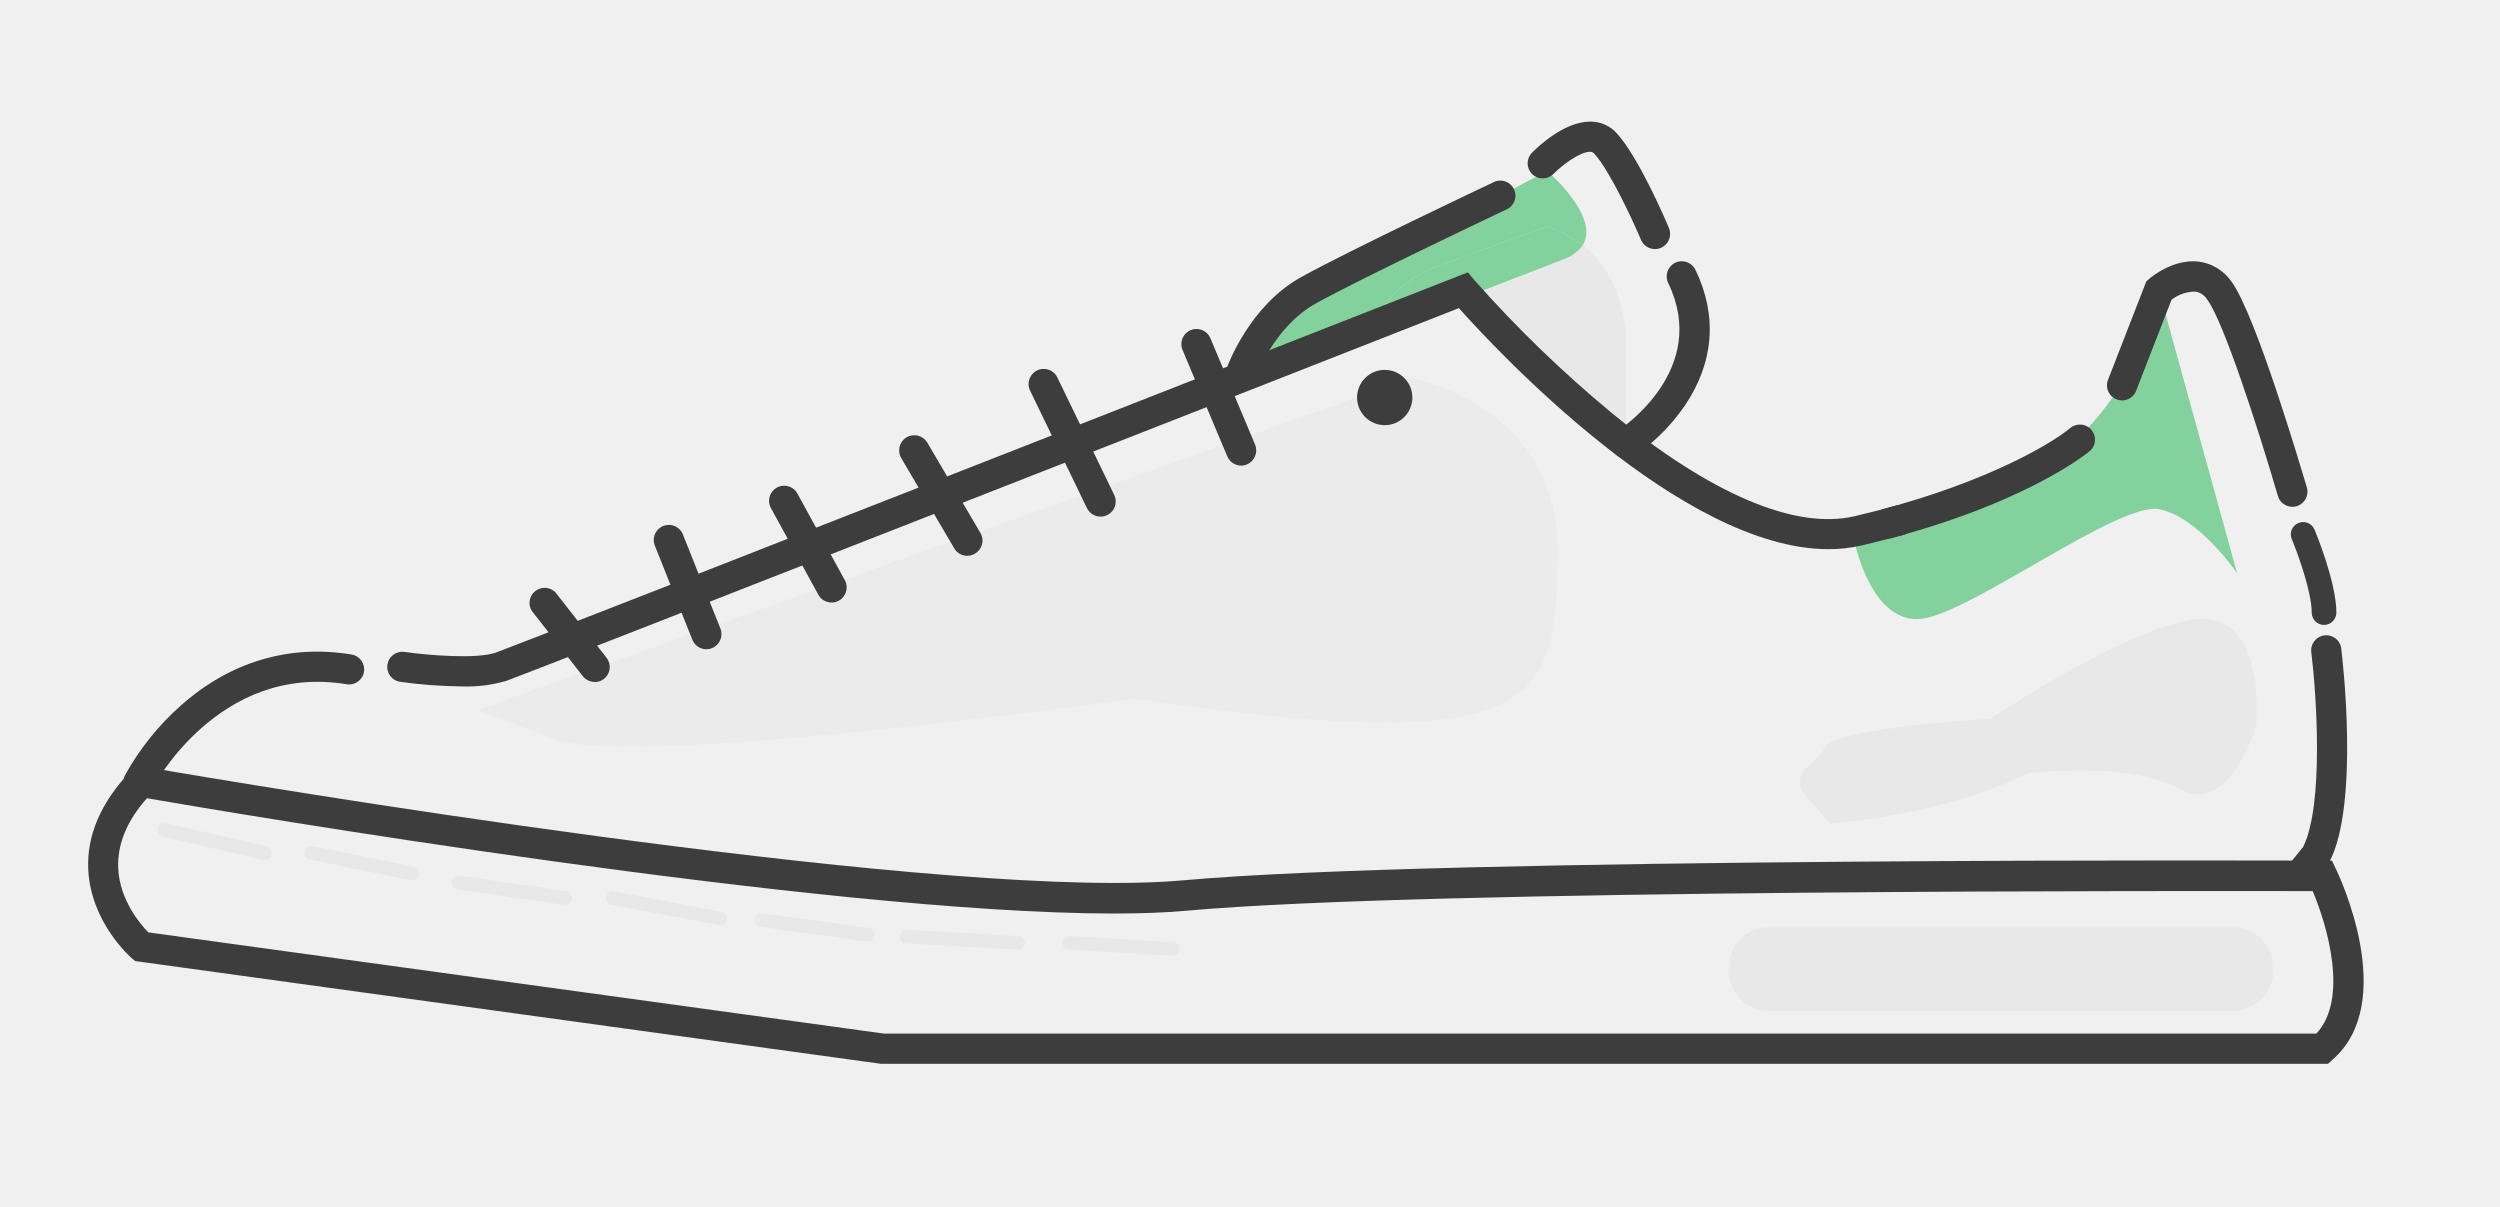
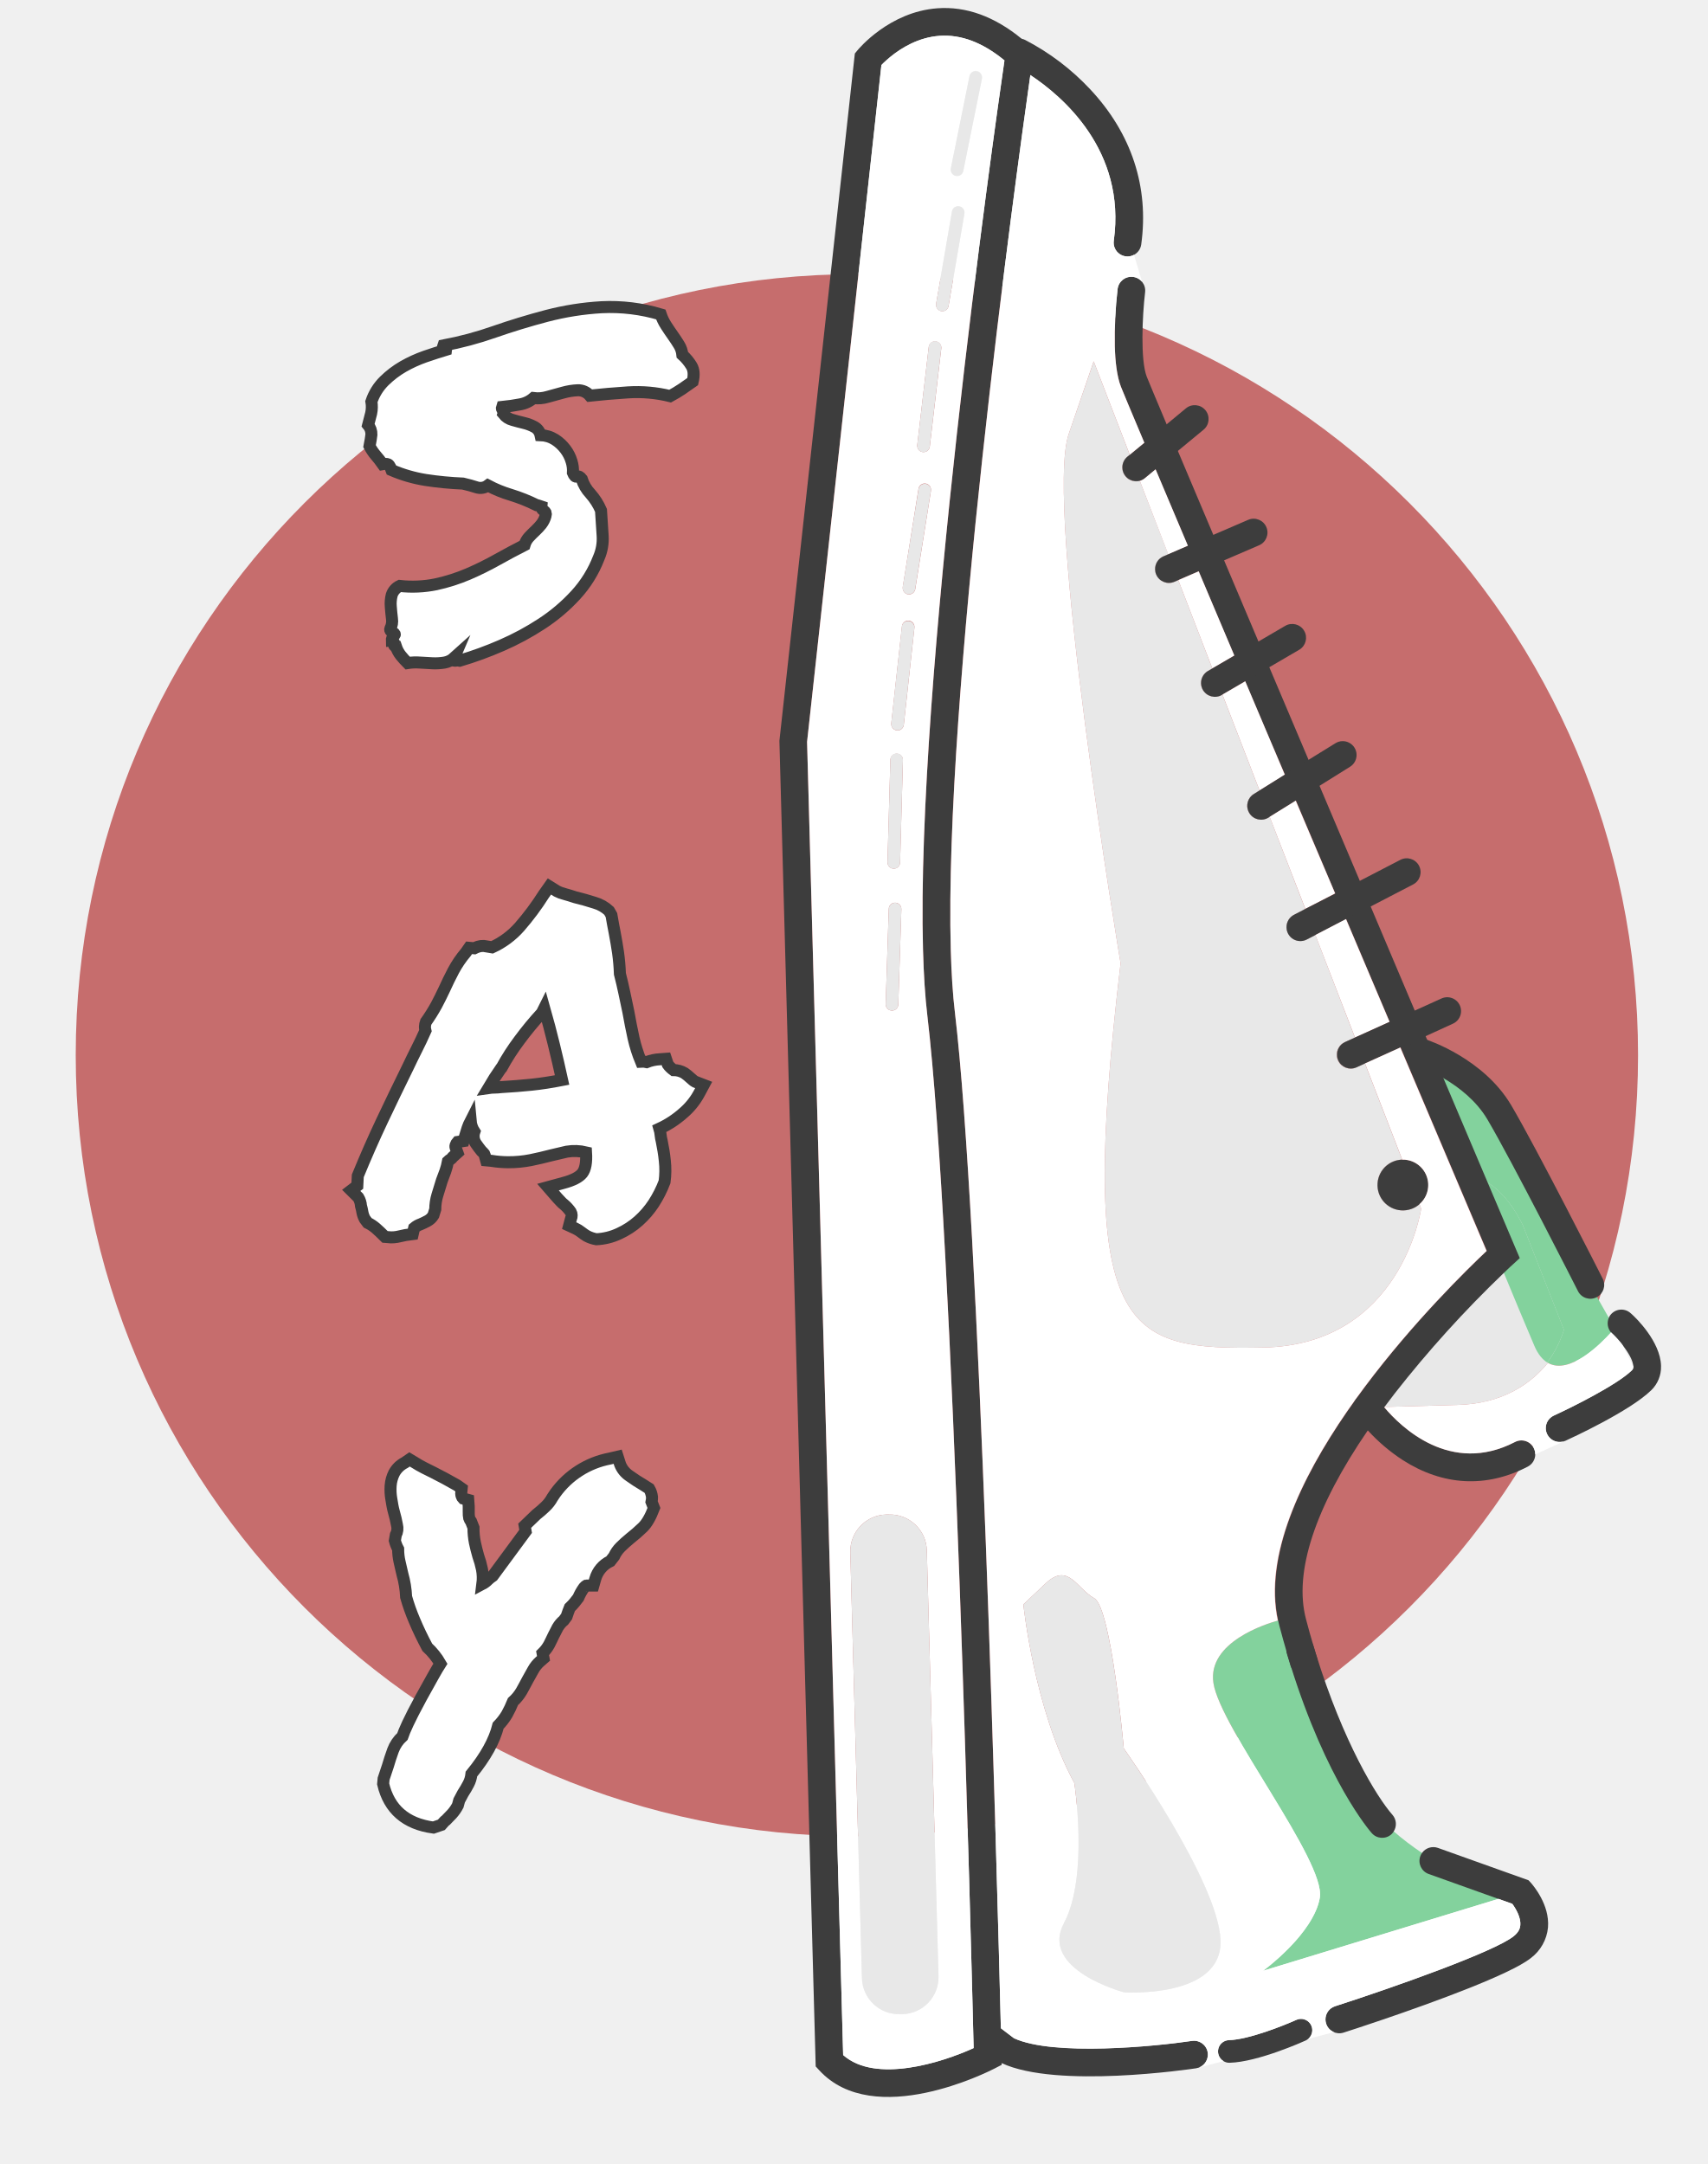
- <svg xmlns="http://www.w3.org/2000/svg" id="Layer_1" data-name="Layer 1" viewBox="0 0 367.15 177.16">
+ <svg xmlns="http://www.w3.org/2000/svg" id="Layer_1" data-name="Layer 1" viewBox="0 0 710 900">
  <defs>
-     <style>.cls-1{fill:#e8e8e8;}.cls-2{fill:#83d29d;}.cls-3{opacity:0.7;}.cls-4{fill:#3d3d3d;}</style>
+     <style>.cls-1{fill:#c66d6d;}.cls-2{fill:none;}.cls-3,.cls-7{fill:#fff;}.cls-3{stroke:#3d3d3d;stroke-miterlimit:10;stroke-width:5px;}.cls-4{fill:#e8e8e8;}.cls-5{fill:#83d29d;}.cls-6{fill:#3d3d3d;}</style>
  </defs>
-   <path class="cls-1" d="M238.81,50.61V65.12L214.94,42.66l0,0-.06,0-.07,0-.09,0s0,0-.08,0l-.13.05-.18.07h0L214,43l-.85.34-.43.17-.46.18-.51.2-6.41,2.51-.79.31L201.22,48v-.12c0-.81.21-5.59,8.28-9.33l16.94-6.12a17.74,17.74,0,0,1,5.16,2.8C235,37.83,238.81,42.55,238.81,50.61Z" />
-   <path class="cls-2" d="M232.41,36.05a17.64,17.64,0,0,0-5.16-2.81l-16.94,6.13C202.23,43.1,202,47.89,202,48.7l-15.46,5.91-1.46-3.16-1.49-3.2L227.2,25.1S235.12,31.88,232.41,36.05Z" />
-   <path class="cls-2" d="M232.41,36.05a5.56,5.56,0,0,1-2.72,2c-2.71,1.07-8,3.11-14,5.41l-.06,0-.07,0-.09,0-.09,0-.12,0-.19.07L202,48.7c0-.81.21-5.6,8.29-9.33l16.94-6.13A17.64,17.64,0,0,1,232.41,36.05Z" />
-   <path class="cls-2" d="M317.07,42.64S313.33,72.76,272.47,80c0,0,2.49,11.75,9.76,10.87s29-17.22,34.84-16.09,11.47,9.4,11.47,9.4Z" />
-   <g class="cls-3">
-     <path class="cls-1" d="M70.16,104.27,207.23,55.55S229,59.32,228.76,81.47s-2.56,29.85-62.13,21.14c0,0-73.43,10.27-84.95,6Z" />
-   </g>
-   <path class="cls-4" d="M341.9,156.23H129.51l-.15,0L19.84,141.14l-.5-.43c-.25-.21-6-5.28-6.38-13-.24-5,1.85-9.88,6.23-14.46l.81-.85,1.17.2c1.06.19,98.1,17.07,142.53,17.07,3.79,0,7.19-.12,10.12-.39,37.69-3.42,166-2.89,167.26-2.88h1.39l.6,1.25c.38.79,9.27,19.48-.54,28Zm-212.09-4.44H340.18c4.75-5.06,1.64-15.78-.54-20.92-14.22,0-130.08-.33-165.42,2.88-3.09.28-6.67.41-10.64.41-42.56,0-130.07-14.87-142-16.93-3,3.37-4.37,6.83-4.22,10.28.21,4.68,3.27,8.24,4.42,9.42Z" />
-   <path class="cls-4" d="M20.38,117.05a2.11,2.11,0,0,1-1-.24,2.21,2.21,0,0,1-1-3,38.6,38.6,0,0,1,8.18-10.2c7.24-6.43,15.91-9,25.07-7.49a2.21,2.21,0,1,1-.72,4.37C32,97.36,22.45,115.66,22.36,115.84A2.21,2.21,0,0,1,20.38,117.05Z" />
-   <path class="cls-4" d="M67.83,100.81a71.52,71.52,0,0,1-9.15-.69,2.22,2.22,0,0,1,.64-4.39c3.8.55,10.83,1.07,13.52.1C77,94.34,212.74,41.11,214.11,40.57l1.46-.57,1,1.19a181.23,181.23,0,0,0,20.12,19.45c14.63,12,27,17.2,35.68,15.17,17.71-4.13,28.5-10.3,31.73-13a2.22,2.22,0,0,1,2.85,3.4c-.41.34-10.28,8.46-33.57,13.9a21.24,21.24,0,0,1-4.86.54c-21.49,0-48.55-29-54.27-35.4C198.8,51.34,78.36,98.56,74.34,100A20.67,20.67,0,0,1,67.83,100.81Z" />
-   <path class="cls-4" d="M336.66,74.43a2.22,2.22,0,0,1-2.13-1.6c-2.89-9.88-8-25.72-10.4-28.86a2.47,2.47,0,0,0-1.76-1.15,5.73,5.73,0,0,0-3.46,1.2l-5.15,13.25a2.22,2.22,0,1,1-4.13-1.61l5.58-14.34.42-.37c.35-.3,3.55-2.94,7.21-2.54a6.93,6.93,0,0,1,4.84,2.9C331.27,46.1,338,69,338.79,71.59a2.22,2.22,0,0,1-1.51,2.75A2.27,2.27,0,0,1,336.66,74.43Z" />
-   <path class="cls-4" d="M341.31,91.78A1.82,1.82,0,0,1,339.5,90c0-3.16-2.12-8.88-2.93-10.82a1.81,1.81,0,1,1,3.34-1.4c.13.31,3.21,7.68,3.21,12.22A1.82,1.82,0,0,1,341.31,91.78Z" />
-   <path class="cls-4" d="M338.1,130.3a2.22,2.22,0,0,1-1.73-3.61l1.87-2.31c3.09-6.25,1.93-22.63,1.21-28.47a2.22,2.22,0,1,1,4.4-.54c.11.92,2.72,22.67-1.77,31.25l-.1.19-2.16,2.67A2.2,2.2,0,0,1,338.1,130.3Zm2-4.71h0Z" />
-   <path class="cls-4" d="M87.32,100.14a2.2,2.2,0,0,1-1.74-.85L78.09,89.7A2.22,2.22,0,0,1,81.58,87l7.49,9.59a2.21,2.21,0,0,1-1.75,3.58Z" />
-   <path class="cls-4" d="M103.74,95.35a2.22,2.22,0,0,1-2.06-1.4L96.21,80.23a2.22,2.22,0,1,1,4.12-1.64l5.47,13.72a2.22,2.22,0,0,1-1.24,2.88A2.17,2.17,0,0,1,103.74,95.35Z" />
-   <path class="cls-4" d="M122.18,88.49a2.22,2.22,0,0,1-2-1.15l-6.91-12.63a2.22,2.22,0,1,1,3.89-2.13l6.91,12.63a2.21,2.21,0,0,1-.88,3A2.16,2.16,0,0,1,122.18,88.49Z" />
-   <path class="cls-4" d="M142.05,81.63a2.2,2.2,0,0,1-1.91-1.1l-7.78-13.25A2.21,2.21,0,0,1,136.18,65L144,78.29a2.21,2.21,0,0,1-.79,3A2.18,2.18,0,0,1,142.05,81.63Z" />
-   <path class="cls-4" d="M161.63,75.87a2.21,2.21,0,0,1-2-1.25l-8.35-17.25a2.22,2.22,0,1,1,4-1.94l8.35,17.25a2.22,2.22,0,0,1-2,3.19Z" />
-   <path class="cls-4" d="M182.28,68.38A2.22,2.22,0,0,1,180.23,67L173.7,51.47a2.22,2.22,0,1,1,4.09-1.72l6.53,15.55a2.22,2.22,0,0,1-1.19,2.9A2.16,2.16,0,0,1,182.28,68.38Z" />
-   <path class="cls-4" d="M182.27,57a2.14,2.14,0,0,1-.74-.13A2.22,2.22,0,0,1,180.19,54c.13-.37,3.31-9.09,10.87-13.29,6.89-3.83,27.29-13.48,28.16-13.89a2.22,2.22,0,1,1,1.89,4c-.21.1-21.13,10-27.9,13.76-6.07,3.37-8.82,10.83-8.85,10.9A2.21,2.21,0,0,1,182.27,57Z" />
-   <path class="cls-4" d="M243,36.58a2.23,2.23,0,0,1-2-1.35c-1.13-2.68-4.58-10.18-6.88-12.68a.75.75,0,0,0-.6-.26h0c-1.49,0-4.09,1.94-5.38,3.25a2.21,2.21,0,1,1-3.16-3.1c.75-.77,4.68-4.58,8.54-4.58h.09a5.15,5.15,0,0,1,3.8,1.68c3.24,3.52,7.26,12.9,7.71,14A2.23,2.23,0,0,1,243,36.58Z" />
-   <path class="cls-4" d="M238.81,67.34a2.22,2.22,0,0,1-1.21-4.08c.57-.37,13.54-9,7.39-21.7a2.22,2.22,0,1,1,4-1.94c3.27,6.75,2.72,13.66-1.59,20A28.8,28.8,0,0,1,240,67,2.21,2.21,0,0,1,238.81,67.34Z" />
-   <path class="cls-1" d="M38.9,126.29a.93.93,0,0,1-.23,0l-14.75-3.41a1,1,0,1,1,.45-2l14.76,3.4a1,1,0,0,1,.75,1.21A1,1,0,0,1,38.9,126.29Z" />
-   <path class="cls-1" d="M60.47,129.25l-.2,0-14.76-3a1,1,0,1,1,.4-2l14.75,3a1,1,0,0,1-.19,2Z" />
-   <path class="cls-1" d="M82.94,132.88H82.8L67.13,130.6a1,1,0,0,1,.29-2l15.67,2.27a1,1,0,0,1-.15,2Z" />
-   <path class="cls-1" d="M105.65,135.83l-.19,0-15.67-2.95a1,1,0,0,1,.38-2l15.66,3a1,1,0,0,1-.18,2Z" />
-   <path class="cls-1" d="M127.37,138.26h-.14l-15.52-2.14a1,1,0,0,1,.27-2l15.52,2.13a1,1,0,0,1-.13,2Z" />
-   <path class="cls-1" d="M149.46,139.46h-.06l-16.34-.91a1,1,0,1,1,.11-2l16.34.91a1,1,0,0,1,0,2Z" />
-   <path class="cls-1" d="M172.16,140.37h-.06l-15.21-.91a1,1,0,1,1,.12-2l15.21.91a1,1,0,0,1-.06,2Z" />
-   <rect class="cls-1" x="253.86" y="136.18" width="80.02" height="12.26" rx="5.91" />
-   <path class="cls-1" d="M297.66,113.59s15-1.93,22.36,2.27,11.35-9.3,11.35-9.3,1.48-15.78-7.94-15.67-31.1,14.65-31.1,14.65-22.59,1.36-24.18,4.08-5.9,4-2.61,7.66l3.29,3.69S285.63,119.72,297.66,113.59Z" />
-   <circle class="cls-4" cx="203.36" cy="58.38" r="4.06" />
-   <path class="cls-4" d="M277.34,79.08a2.22,2.22,0,0,1-.58-4.36l1.71-.47a2.22,2.22,0,0,1,1.17,4.28l-1.71.47A2.39,2.39,0,0,1,277.34,79.08Z" />
+   <circle class="cls-1" cx="356.34" cy="438.87" r="324.85" />
+   <line class="cls-2" x1="645.77" y1="769.99" x2="627.22" y2="774.84" />
+   <line class="cls-2" x1="617.64" y1="777.35" x2="586.49" y2="785.5" />
+   <line class="cls-2" x1="577.45" y1="787.87" x2="576.4" y2="788.14" />
+   <path class="cls-3" d="M153.67,185.55c.39-2,.65-3.54.78-4.78a5.88,5.88,0,0,0-1.37-4c.52-2.08.95-3.71,1.27-4.88a13.13,13.13,0,0,0,.1-4.88,21.68,21.68,0,0,1,5.37-8.6,39.13,39.13,0,0,1,7.91-6,55.16,55.16,0,0,1,9-4.1c3.13-1.11,6.06-2,8.79-2.84a.69.69,0,0,0-.78-.78c-.52,0-.65-.32-.39-1a143.16,143.16,0,0,0,21.19-5.67q10.65-3.71,21.78-6.64a116.68,116.68,0,0,1,22.85-3.61,73.05,73.05,0,0,1,24.61,3,20.33,20.33,0,0,0,2.15,4.49c.91,1.43,1.86,2.83,2.83,4.2s1.86,2.7,2.64,4a9.59,9.59,0,0,1,1.37,4.1,20.88,20.88,0,0,1,3.8,4.59q1.47,2.44.49,6.55-2.15,1.56-4.49,3.12t-4.88,2.93a57.61,57.61,0,0,0-17.58-1.56q-8.79.59-15.82,1.36a6.37,6.37,0,0,0-5.08-2.24,26.88,26.88,0,0,0-6.15,1c-2.15.58-4.27,1.17-6.35,1.75a14.1,14.1,0,0,1-5.86.49,11.53,11.53,0,0,1-5.66,2.64c-2.35.46-4.82.81-7.42,1.07a1.21,1.21,0,0,0,.39,1.37c.39.26.45.78.19,1.56a7,7,0,0,0,3.71,2.44c1.57.46,3.16.88,4.79,1.27a17.86,17.86,0,0,1,4.39,1.66,5.14,5.14,0,0,1,2.54,3.42,12.07,12.07,0,0,1,6.06,1.86,16.72,16.72,0,0,1,4.29,4,15.47,15.47,0,0,1,2.54,5,12.88,12.88,0,0,1,.59,4.79c.52,1.3,1.07,1.82,1.66,1.56s1.27.07,2,1a15.77,15.77,0,0,0,3.61,6.15,25.66,25.66,0,0,1,4.4,6.93c.26,3.91.49,7.42.68,10.55A19.65,19.65,0,0,1,249,232a48.75,48.75,0,0,1-9.57,15.43,74,74,0,0,1-14.16,12,111.08,111.08,0,0,1-16.7,9,151.51,151.51,0,0,1-17.38,6.35,4.46,4.46,0,0,0-1.86,0c-.71.13-.88-.26-.49-1.17a8,8,0,0,1-4,1.95,23.79,23.79,0,0,1-4.88.3q-2.64-.11-5.28-.3a22.27,22.27,0,0,0-5.17.2,39.82,39.82,0,0,1-2.83-3.13,12.28,12.28,0,0,1-2-3.71,1,1,0,0,1-.88-1.27c.06-.71-.23-1.07-.88-1.07a2.73,2.73,0,0,1,.19-1.17l.39-.79q.78-.58.69-.87a1.31,1.31,0,0,0-.59-.59,9.63,9.63,0,0,1-1-.68.83.83,0,0,1-.29-1,6.83,6.83,0,0,0,.69-4.2c-.2-1.63-.37-3.29-.49-5a14.52,14.52,0,0,1,.39-4.79,6.36,6.36,0,0,1,3.32-3.8A48.44,48.44,0,0,0,181.3,243a74.74,74.74,0,0,0,13.48-4.3,129.74,129.74,0,0,0,12.11-6q5.76-3.22,11.23-6a8.33,8.33,0,0,1,1.86-3.32c.84-.91,1.72-1.78,2.63-2.63a25.36,25.36,0,0,0,2.54-2.74,9.82,9.82,0,0,0,1.76-3.61,1.76,1.76,0,0,0,0-1.17,2,2,0,0,0-.59-.69,6.77,6.77,0,0,1-.78-.68,1.59,1.59,0,0,1-.39-1.17c-.39-.13-.75-.26-1.07-.39a2.45,2.45,0,0,0-.88-.2,71.57,71.57,0,0,0-10.74-4.29,52.42,52.42,0,0,1-9.57-3.91,5.18,5.18,0,0,1-4.69.78q-2.34-.78-5.66-1.56A140.91,140.91,0,0,1,177,199.62a59.7,59.7,0,0,1-14.16-4.11,9.07,9.07,0,0,0-1-2q-.59-.87-2.73-.48a42.92,42.92,0,0,0-2.84-3.62A20.49,20.49,0,0,1,153.67,185.55Z" />
+   <path class="cls-3" d="M146.05,495.08l2.54-1.95.2-4.1q4.88-11.91,10.05-22.85t10.84-22.46c1.18-2.47,2.38-5,3.62-7.42s2.44-5,3.61-7.62a6.86,6.86,0,0,1-.2-1.66,6.36,6.36,0,0,1,.4-2,70.89,70.89,0,0,0,4.39-7c1.1-2.09,2.18-4.23,3.22-6.45,1.17-2.6,2.44-5.21,3.81-7.81a42.79,42.79,0,0,1,5.18-7.62l1.36-1.95,2.15.19a12.27,12.27,0,0,1,1.66-.68,7.15,7.15,0,0,1,2.25-.29l3.51.58a34.2,34.2,0,0,0,11.43-8.49A110.3,110.3,0,0,0,226.13,372l2.34-3.32,3.13,1.95a13.2,13.2,0,0,0,3.12,1.17c1.43.39,2.93.85,4.49,1.37q4.11,1,8,2.25a14.93,14.93,0,0,1,6.06,3.41l1,1.76c.26,1.44.49,2.74.69,3.91s.42,2.34.68,3.51q.78,4.11,1.37,8.11a85.34,85.34,0,0,1,.78,8.89q1,3.9,1.85,7.91c.59,2.67,1.14,5.3,1.67,7.91q1,5.65,2.14,10.84a60.32,60.32,0,0,0,3.13,9.86,8.09,8.09,0,0,1,2.34.19,17,17,0,0,1,5.47-1.17l2.54-.19.78,2.34a7.8,7.8,0,0,0,1,1.17,11.89,11.89,0,0,0,1.37,1.17,8.88,8.88,0,0,1,4.58,1.27,22.35,22.35,0,0,1,2.45,2,11.31,11.31,0,0,0,1,.88,5.31,5.31,0,0,0,1,.69l3.52,1.36-2,3.72a28.75,28.75,0,0,1-6.54,8,40.16,40.16,0,0,1-9.86,6.45,12.92,12.92,0,0,1,.48,2.54,18.09,18.09,0,0,0,.49,2.73c.52,2.61,1,5.31,1.27,8.11a35.69,35.69,0,0,1-.1,8.69,47,47,0,0,1-4.59,9.08,36.43,36.43,0,0,1-6.25,7.23,32.27,32.27,0,0,1-8.1,5.27A24.73,24.73,0,0,1,248,515.4a13.38,13.38,0,0,1-4-1.37,21.9,21.9,0,0,1-2.25-1.56,12.47,12.47,0,0,0-2.54-1.57l-2.53-1.17.78-2.93a3.08,3.08,0,0,0-.1-2.73,15.82,15.82,0,0,0-2.83-3.13,8.35,8.35,0,0,1-1.37-1.27c-.39-.45-.85-.94-1.37-1.46l-3.9-4.49,6.44-1.76q5.86-1.56,7.81-4c1.3-1.63,1.83-4.53,1.57-8.7a20.21,20.21,0,0,0-8-.29c-2.08.46-4.17.95-6.25,1.47q-4.5,1.17-8.79,2.05a47.28,47.28,0,0,1-9.37.88,45.37,45.37,0,0,1-7-.59l-2.14-.2-.59-2.14a1.37,1.37,0,0,0-.49-.88l-.88-.88c-.65-.78-1.43-1.82-2.34-3.13a5.63,5.63,0,0,1-.59-4.88,9.8,9.8,0,0,1-1.56-4.49,22.32,22.32,0,0,0-1.27,3c-.33,1-.62,1.92-.88,2.83l-.78,2.54-2.54.39a3.19,3.19,0,0,0-.68,1.17,1.51,1.51,0,0,0-.1,1.17l.78,2.15-1.95,1.76a3.48,3.48,0,0,1-1,1,6.45,6.45,0,0,0-1,.79,27.67,27.67,0,0,1-1.08,4.1c-.46,1.3-1,2.6-1.46,3.9-.66,2.09-1.27,4.1-1.86,6.06a20.12,20.12,0,0,0-.88,5.86l-.78,2.54a6.42,6.42,0,0,1-2.44,2.34c-1,.52-1.92,1-2.83,1.37a8.33,8.33,0,0,0-2.74,1.56l-.58,2.54-2.93.39c-1.7.39-2.9.65-3.62.78a13.67,13.67,0,0,1-2.44.2l-2.54-.2q-2.34-2.34-3.81-3.61a16,16,0,0,0-3.41-2.25L151.71,507a9.71,9.71,0,0,1-1-2.83,21.45,21.45,0,0,0-.59-2.64A7.88,7.88,0,0,0,149,498Zm62.31-50.78q-2.75,3.92-5.28,8.21a18.69,18.69,0,0,1,2.64-.2,18.86,18.86,0,0,0,2.64-.19q6.82-.39,12.69-1t12.7-1.95q-1.58-7.23-3.42-14.75t-4-15.14l-1,2A135.5,135.5,0,0,0,216,432.58a94.35,94.35,0,0,0-7.42,11.53Z" />
+   <path class="cls-3" d="M180.23,760.08q-17.19-2.34-20.9-18.16l.2-2.15c.52-1.56,1.1-3.32,1.76-5.27.65-2.21,1.36-4.4,2.14-6.54a14.64,14.64,0,0,1,3.91-5.77q.58-1.76,2.25-5.37T175.15,706q3.12-5.65,5-9c1.24-2.21,2.25-3.91,3-5.08a28.67,28.67,0,0,0-5.47-6.84q-3.12-5.85-5.37-11.23a79.56,79.56,0,0,1-3.42-9.66,41.88,41.88,0,0,0-1.56-9.57l-1.17-5.08a23.41,23.41,0,0,1-.59-5.28,15.67,15.67,0,0,1-1.37-3.51l.4-2.35a5.76,5.76,0,0,0,.48-4.19c-.32-1.76-.75-3.55-1.27-5.38s-.75-3.48-1.07-5.37a22.73,22.73,0,0,1-.29-5.56,13.74,13.74,0,0,1,1.46-5.28,10.36,10.36,0,0,1,4.4-4.29l2-1.37,1.95,1.17a46.22,46.22,0,0,0,4.1,2.35l3.91,1.95c1.56.78,3.13,1.59,4.69,2.44s3.25,1.79,5.08,2.83l1.95,1.37-.2,2.15a3.21,3.21,0,0,0,.2,1,2.37,2.37,0,0,0,.59,1l2.14.59.2,2.73v2.34a10.4,10.4,0,0,0,.19,2.45,4.51,4.51,0,0,0,.79,1.46l1,2.54a30,30,0,0,0,.59,6.25c.39,1.82.84,3.65,1.37,5.47a41.75,41.75,0,0,1,1.56,5.56,19.28,19.28,0,0,1,.19,6.16,9.23,9.23,0,0,0,2.35-1.76,9.92,9.92,0,0,1,.88-.78c.32-.26.68-.52,1.07-.78l13.67-18.56-.39-2.34,4.88-4.69q2-1.56,3.71-3.22a15.13,15.13,0,0,0,2.93-3.81l1.18-1.76a36.32,36.32,0,0,1,22.65-14.45l3.32-.78,1,3.12a10.15,10.15,0,0,0,3.81,4.79c1.88,1.36,3.93,2.7,6.15,4l2.15,1.37a9,9,0,0,1,1.17,3.51,8.83,8.83,0,0,1-.19,2l1,2.54c-1.43,3.77-3,6.48-4.69,8.1a69,69,0,0,1-5.27,4.59c-1.43,1.17-2.73,2.35-3.91,3.52a13.24,13.24,0,0,0-2.73,3.9l-1.56,2a11.71,11.71,0,0,0-6.25,7.42l-.78,2.73h-2.93c-.13,0-.46.3-1,.88a21.57,21.57,0,0,0-2.34,4.2c-1.18,1.56-2,2.57-2.44,3l-1.08,1.07c-.26.66-.49,1.24-.68,1.76s-.43,1.17-.69,2l-1.17,1.57a11.47,11.47,0,0,0-2.54,3c-.52,1-1.1,2.12-1.75,3.42s-1.11,2.38-1.76,3.61a15.36,15.36,0,0,1-2.74,3.62l.39,2.15-1.56,1.36a13.27,13.27,0,0,0-2.73,3.42c-.78,1.37-1.57,2.77-2.35,4.2s-1.63,3.13-2.54,4.69a18.21,18.21,0,0,1-3.51,4.3A48.54,48.54,0,0,1,210.8,713a25.32,25.32,0,0,1-3.62,4.69q-2.34,9.38-11.13,20.12a11.31,11.31,0,0,1-1.27,4.2,44,44,0,0,1-2.24,3.81c-.27.52-.56,1.07-.88,1.66s-.56,1-.69,1.27l-.58,2.14a17.39,17.39,0,0,1-2.44,3.52c-.85.91-1.66,1.76-2.45,2.54a4.93,4.93,0,0,0-1.07,1c-.33.39-.62.71-.88,1Z" />
+   <path class="cls-4" d="M652.4,550.91a46.09,46.09,0,0,1-6.92,13.59c-.56.76-1.15,1.54-1.78,2.31-6.8,8.36-18.45,17-37.59,17.5l-30.4.84h-.17l-7.11.2,3.82-4.29L623.09,524,625,521.8l.07-.07-.05-.15a.78.78,0,0,1-.08-.18,1.1,1.1,0,0,1-.11-.24s-.05-.13-.09-.21-.09-.2-.13-.32a3.66,3.66,0,0,1-.2-.48.19.19,0,0,1,0-.1c-.08-.17-.16-.37-.25-.57-.26-.62-.56-1.35-.94-2.2-.13-.35-.29-.71-.46-1.1s-.31-.76-.5-1.18-.36-.85-.55-1.3l-7-16.48c-.27-.65-.56-1.32-.86-2l-2.68-6.34c-.32-.77-.65-1.54-1-2.33h.31a15.82,15.82,0,0,1,6.46,1.24c5,2,12.08,7,18.34,19.61Z" />
+   <path class="cls-5" d="M671.5,552.35a2.75,2.75,0,0,1-.2.25c-.24.28-.69.82-1.32,1.52-4.38,4.86-17.27,17.82-26.28,12.69l-.26-.15a45.92,45.92,0,0,0,6.92-13.59l-17.11-43.54c-4.82-9.71-10.11-14.93-14.59-17.7l0,0a20.27,20.27,0,0,0-7.48-2.94,12.55,12.55,0,0,0-2.72-.2C599.41,466.9,592,449,592,449l4.9-2.43,2.12-1h0l1.08-.53,8.2-4.1,55.86,98.55,4.33,7.61.56,1Z" />
+   <path class="cls-5" d="M643.44,566.66c-2-1.24-3.87-3.43-5.35-6.9-3-7-8.66-20.56-15-35.88l-.06-.15a1.22,1.22,0,0,0-.07-.17,1.73,1.73,0,0,0-.1-.24l-.09-.22c-.05-.09-.09-.21-.14-.32s-.13-.3-.2-.48l-13.95-33.62c2.1-.13,14.54.14,24.81,20.85l17.11,43.53A45.9,45.9,0,0,1,643.44,566.66Z" />
+   <path class="cls-5" d="M632.35,786.94l-9.21,2.81-97.88,29.91s21.07-15.32,23.6-30.44-41.45-70.51-44.26-89.32c-2.54-17,22.14-24.64,26.79-25.91l.74-.19q1.29,6.23,2.82,12c.74,2.79,1.52,5.49,2.34,8.12,10.15,32.68,26.21,53.94,42.27,67.74a119.33,119.33,0,0,0,11.83,9C613.31,785.1,632.35,786.94,632.35,786.94Z" />
+   <path class="cls-4" d="M466,400.61c-18.36,155.29,1.79,160.9,59.32,159.82S591,502.66,591,502.66l-.71-1.85a10.55,10.55,0,1,1-7.2-18.52h0l-15.48-40-3.59,1.63a5.76,5.76,0,0,1-7.62-2.88,5.62,5.62,0,0,1-.51-2.22,5.72,5.72,0,0,1,3.38-5.39l4.19-1.9L547,388.86l-3.58,1.85a5.76,5.76,0,0,1-5.31-10.23l4.7-2.44L528,339.71l-.53.33a5.76,5.76,0,0,1-7.93-1.84,5.87,5.87,0,0,1-.88-2.88,5.8,5.8,0,0,1,2.71-5.05l2.41-1.5-15.43-39.9-.24.15a5.78,5.78,0,0,1-7.89-2.07,6,6,0,0,1-.78-2.74,5.77,5.77,0,0,1,2.86-5.14l1.84-1.07L490,241.27l-1.6.69a5.75,5.75,0,0,1-7.56-3,5.55,5.55,0,0,1-.46-2.12,5.73,5.73,0,0,1,3.47-5.45l2-.86L474,200a5.73,5.73,0,0,1-5.94-1.89,5.64,5.64,0,0,1-1.32-3.5,5.7,5.7,0,0,1,2.09-4.6l1-.81-15-38.87L444.43,180.5C434.09,210.73,466,400.61,466,400.61Z" />
+   <path class="cls-4" d="M572.84,493.13a10.55,10.55,0,0,0,17.47,7.68l-7.16-18.52h0A10.57,10.57,0,0,0,572.84,493.13Z" />
+   <path class="cls-4" d="M556,438.8a5.62,5.62,0,0,0,.51,2.22,5.76,5.76,0,0,0,7.62,2.88l3.59-1.63-4.15-10.76-4.19,1.9A5.72,5.72,0,0,0,556,438.8Z" />
+   <path class="cls-4" d="M535,385.75a5.75,5.75,0,0,0,8.41,5l3.58-1.85L542.84,378l-4.7,2.44A5.76,5.76,0,0,0,535,385.75Z" />
+   <path class="cls-4" d="M518.68,335.32a5.87,5.87,0,0,0,.88,2.88,5.76,5.76,0,0,0,7.93,1.84l.53-.33-4.22-10.94-2.41,1.5A5.8,5.8,0,0,0,518.68,335.32Z" />
+   <path class="cls-4" d="M499.46,284.21a6,6,0,0,0,.78,2.74,5.78,5.78,0,0,0,7.89,2.07l.24-.15L504.16,278l-1.84,1.07A5.77,5.77,0,0,0,499.46,284.21Z" />
+   <path class="cls-4" d="M480.35,236.84a5.55,5.55,0,0,0,.46,2.12,5.75,5.75,0,0,0,7.56,3l1.6-.69-4.15-10.74-2,.86A5.73,5.73,0,0,0,480.35,236.84Z" />
+   <path class="cls-4" d="M466.74,194.56a5.64,5.64,0,0,0,1.32,3.5A5.73,5.73,0,0,0,474,200l-4.18-10.8-1,.81A5.7,5.7,0,0,0,466.74,194.56Z" />
+   <path class="cls-6" d="M324.17,307.67,355.49,22.26l1.08-1.32c.54-.65,13.29-16,33.17-17.49,12-.9,23.81,3.37,35.15,12.7v0c.94.76,1.87,1.58,2.81,2.42L430,20.66l-.45,3c0,.27-.42,2.89-1.07,7.51-6.12,43-36,259.58-33.11,363.72.27,9.84.83,18.67,1.74,26.26,10.33,87.17,17.61,362.16,19.1,422.35v0c.18,7.19.27,11.31.29,11.67l.06,2.8h0l0,.78-3.2,1.66c-2,1-49.92,25.45-72.7.58l-1.45-1.58L324.12,308.07Zm26.46,547c13.47,11.95,41.08,3.13,54.26-2.9-.88-36.92-8.38-337.74-19.23-429.26-1-8-1.54-17.29-1.82-27.58-3-110.51,29.35-338.75,33.85-369.82-9-7.42-18-10.86-27-10.22-8.73.63-15.85,5-20.28,8.61-.57.47-1.11.92-1.59,1.35-1,.85-1.74,1.61-2.3,2.19l-30.9,281.47Z" />
+   <path class="cls-7" d="M366.55,27.07c.56-.58,1.34-1.34,2.3-2.19.48-.43,1-.88,1.59-1.35,4.43-3.57,11.55-8,20.28-8.61,8.94-.64,18,2.8,27,10.22C413.19,56.21,380.8,284.45,383.84,395c.28,10.29.87,19.59,1.82,27.58C396.51,514.06,404,814.88,404.89,851.8c-13.18,6-40.79,14.85-54.26,2.9l-15-546.16Zm1.77,390.44v.17a2.62,2.62,0,0,0,5.24,0l1.28-39.55a2.62,2.62,0,0,0-5.24-.17ZM370.27,316l-1.2,42.51v.14a2.62,2.62,0,0,0,5.24,0l1.18-42.5a2.61,2.61,0,1,0-5.22-.15Zm.37-15.16a2.29,2.29,0,0,0,0,.37,2.61,2.61,0,0,0,5.21.2L380.27,261a2.61,2.61,0,1,0-5.19-.56ZM406.31,29.51a2.62,2.62,0,0,0-3.08,2l-7.79,38.55a2.39,2.39,0,0,0-.05.59,2.62,2.62,0,0,0,5.18.45l7.8-38.55A2.63,2.63,0,0,0,406.31,29.51Zm-11.86,97.76,6.62-38.52a2.62,2.62,0,0,0-5.16-.89l-6.62,38.52a4.67,4.67,0,0,0,0,.52,2.63,2.63,0,0,0,2.18,2.51A2.59,2.59,0,0,0,394.45,127.27ZM389.14,142a2.62,2.62,0,0,0-2.92,2.29l-4.78,40.84a2.29,2.29,0,0,0,0,.37,2.62,2.62,0,0,0,5.22.23l4.78-40.83A2.62,2.62,0,0,0,389.14,142Zm-2,62.11a2.62,2.62,0,0,0-5.18-.82l-6.55,40.88a3.75,3.75,0,0,0,0,.48,2.62,2.62,0,0,0,5.21.34ZM358.45,822.75a15.34,15.34,0,0,0,15.76,14.92l1.15,0a15.35,15.35,0,0,0,14.92-15.76L385.42,644.8a15.33,15.33,0,0,0-15.75-14.91l-1.16,0a15.34,15.34,0,0,0-14.91,15.75Z" />
+   <path class="cls-6" d="M474.58,101.7a5.72,5.72,0,0,1-3,4.28,5.75,5.75,0,0,1-8.41-5.87c5.2-37.55-21.46-60.15-34.72-68.9A71.81,71.81,0,0,0,421.34,27a5.76,5.76,0,0,1,3.54-10.86h0a5.07,5.07,0,0,1,1.38.45,99.88,99.88,0,0,1,27.08,20.52C470.56,55.48,477.9,77.79,474.58,101.7Z" />
+   <path class="cls-6" d="M632,523.24,629,526c-.06,0-1.37,1.24-3.63,3.41a473.93,473.93,0,0,0-45.44,50.21c-1.44,1.87-2.84,3.71-4.19,5.54l-.08.11q-3.63,4.88-6.84,9.6c-22,32.08-30.84,59-25.73,78.47,1,3.88,2.07,7.61,3.14,11.22l.89,2.93c11.47,37.24,25.51,60,31.94,67.29a5.76,5.76,0,0,1,.53,6.89,5.53,5.53,0,0,1-1,1.23,5.75,5.75,0,0,1-8.11-.48c-.83-.94-18.76-21.54-33.84-70,0,0,0-.09,0-.14l-1.33-4.41q-1.66-5.6-3.26-11.65c-.2-.75-.38-1.51-.53-2.26a56.08,56.08,0,0,1-1.22-10.32c-1.54-55.8,71.82-128.12,88-143.42-4.73-11.16-18.47-43.56-35.87-84.62q-2.21-5.2-4.5-10.6c-5.77-13.61-11.87-28-18.11-42.75v0q-2.25-5.28-4.52-10.63c-5.42-12.79-10.92-25.76-16.38-38.67q-2.28-5.38-4.54-10.74C528.7,309,523.18,296,517.83,283.35q-2.3-5.4-4.52-10.69c-5.2-12.28-10.19-24.06-14.83-35.05-1.54-3.63-3-7.15-4.48-10.6-5-11.85-9.56-22.59-13.44-31.81-1.69-4-3.26-7.69-4.68-11.08-5.6-13.29-9.12-21.7-9.73-23.27-1.7-4.35-2.39-10.57-2.55-16.86a178.25,178.25,0,0,1,1.16-23.81,5.76,5.76,0,0,1,11.44,1.36c-1.18,9.9-2,28.2.68,35.12.54,1.39,3.51,8.48,8.27,19.8q2.1,5,4.67,11.09l14.75,34.9q2.18,5.16,4.48,10.6c4.48,10.61,9.28,21.93,14.28,33.75,1.48,3.52,3,7.09,4.52,10.7,5.3,12.5,10.77,25.44,16.33,38.54,1.5,3.57,3,7.15,4.54,10.74,5.59,13.19,11.2,26.46,16.75,39.53q2.26,5.35,4.51,10.65c6.34,15,12.52,29.54,18.35,43.33q2.29,5.38,4.5,10.6c.22.53.45,1.06.68,1.59q2.82,6.66,5.5,13h0l1.23,2.89c6.37,15,12,28.4,16.7,39.4.6,1.39,1.16,2.73,1.7,4l0,0,11.73,27.65Z" />
+   <path class="cls-6" d="M643.74,801.62a18.06,18.06,0,0,1-7.17,12.76c-8.6,6.82-40.49,18.37-60.86,25.34-8.5,2.9-15,5-17,5.64a5.77,5.77,0,0,1-7.25-3.71,6,6,0,0,1-.28-1.6,5.76,5.76,0,0,1,4-5.64c25.45-8.21,66.2-22.71,74.2-29.06,2.34-1.86,2.75-3.54,2.84-4.65.28-3.22-1.87-6.89-3.35-8.89l-5.76-2.06-29-10.37a5.76,5.76,0,0,1-3.48-7.36,5.64,5.64,0,0,1,.73-1.4,5.76,5.76,0,0,1,6.63-2.08L635.65,782l1,1.07C637.43,784,644.52,792.07,643.74,801.62Z" />
+   <path class="cls-6" d="M543.94,848a4.24,4.24,0,0,1-1.08.69c-.8.36-19.73,8.9-31.51,9.21a4.53,4.53,0,0,1-2.58-.7,4.7,4.7,0,0,1,2.32-8.72c8.2-.22,22.9-6.12,27.88-8.37a4.7,4.7,0,0,1,5,7.89Z" />
+   <path class="cls-6" d="M502.21,853.65a5.76,5.76,0,0,0-6.55-4.83c-15.11,2.27-57.56,6.45-74-1.11l-5.45-4.15h0l-.69-.52a5.75,5.75,0,0,0-8.07,1.08,5.69,5.69,0,0,0-1.19,3.65,5.77,5.77,0,0,0,2.27,4.41l7.07,5.41.52.25a4.28,4.28,0,0,0,.44.2v0c22.87,10.74,78.45,2.51,80.82,2.16l1.19-.3A5.8,5.8,0,0,0,502.21,853.65Z" />
+   <path class="cls-6" d="M466.74,194.56a5.64,5.64,0,0,0,1.32,3.5,5.79,5.79,0,0,0,8.11.78l4.39-3.64,9.26-7.66,10.69-8.83a5.76,5.76,0,1,0-7.34-8.88l-8,6.62-9.28,7.67-6.06,5-1,.81A5.7,5.7,0,0,0,466.74,194.56Z" />
+   <path class="cls-7" d="M474,200l11.82,30.58L494,227c-5-11.86-9.56-22.6-13.44-31.81l-4.39,3.64A5.68,5.68,0,0,1,474,200Z" />
+   <path class="cls-6" d="M480.35,236.84a5.55,5.55,0,0,0,.46,2.12,5.75,5.75,0,0,0,7.56,3l1.6-.69,8.51-3.67,10.57-4.55,14.56-6.28a5.75,5.75,0,0,0-4.55-10.57l-14.49,6.25L494,227l-8.18,3.52-2,.86A5.73,5.73,0,0,0,480.35,236.84Z" />
+   <path class="cls-7" d="M490,241.27,504.16,278l9.15-5.34c-5.2-12.28-10.19-24.06-14.83-35.06Z" />
+   <path class="cls-6" d="M499.46,284.21a6,6,0,0,0,.78,2.74,5.78,5.78,0,0,0,7.89,2.07l.24-.15,9.47-5.52,10-5.85,12.55-7.33a5.76,5.76,0,0,0-5.8-9.95l-11.26,6.58-10,5.86L504.16,278l-1.84,1.07A5.77,5.77,0,0,0,499.46,284.21Z" />
+   <path class="cls-7" d="M508.37,288.87l15.43,39.9,10.49-6.55C528.7,309,523.18,296,517.84,283.35Z" />
+   <path class="cls-6" d="M518.68,335.32a5.87,5.87,0,0,0,.88,2.88,5.76,5.76,0,0,0,7.93,1.84l.53-.33L538.83,333l9.89-6.18,12.62-7.88a5.76,5.76,0,1,0-6.1-9.77L544.18,316l-9.89,6.18-10.49,6.55-2.41,1.5A5.8,5.8,0,0,0,518.68,335.32Z" />
+   <path class="cls-7" d="M528,339.71,542.84,378l12.38-6.42L538.83,333Z" />
+   <path class="cls-6" d="M535,385.75a5.75,5.75,0,0,0,8.41,5l3.58-1.85,12.7-6.59h0L570,377l17.65-9.16a5.76,5.76,0,1,0-5.31-10.23l-16.86,8.74-10.25,5.31L542.84,378l-4.7,2.44A5.76,5.76,0,0,0,535,385.75Z" />
+   <path class="cls-7" d="M547,388.86l16.49,42.65L577.85,425c-5.77-13.61-11.87-28-18.12-42.76Z" />
+   <path class="cls-6" d="M556,438.8a5.62,5.62,0,0,0,.51,2.22,5.76,5.76,0,0,0,7.62,2.88l3.59-1.63,14.67-6.64,6-2.73h0l.09,0,.9-.42.11-.05h.09l3.22-1.47L604,425.84a5.76,5.76,0,1,0-4.74-10.49l-10.91,4.94L577.85,425l-14.33,6.48-4.19,1.9A5.72,5.72,0,0,0,556,438.8Z" />
+   <path class="cls-6" d="M585.61,438a5.53,5.53,0,0,1,.29-1.95,5.76,5.76,0,0,1,7.25-3.68c1,.32,23.84,7.95,35.28,27.27,10.43,17.64,36.94,69.92,38.06,72.13A5.76,5.76,0,0,1,656.22,537c-.27-.54-27.46-54.16-37.7-71.47-9.19-15.52-28.76-22.13-28.95-22.19A5.78,5.78,0,0,1,585.61,438Z" />
+   <path class="cls-6" d="M690.75,568v.23a13.42,13.42,0,0,1-4.11,10c-8.89,8.67-33,19.77-35.68,21a5.75,5.75,0,0,1-7.63-2.86,5.67,5.67,0,0,1-.52-2.22,5.76,5.76,0,0,1,3.38-5.4c6.87-3.14,26.09-12.62,32.41-18.78a1.89,1.89,0,0,0,.63-1.58v-.05c-.07-2.46-2.16-6-4.59-9.06a40.5,40.5,0,0,0-4.24-4.68c-.15-.13-.28-.27-.42-.41a5.81,5.81,0,0,1-1-6l0-.06a5.74,5.74,0,0,1,9.2-1.92C680.29,548,690.46,557.93,690.75,568Z" />
+   <path class="cls-6" d="M638.45,604.89a5.78,5.78,0,0,1-3.1,5.06c-17.29,9-35.27,8-52-2.7a75.75,75.75,0,0,1-14.58-12.39,62.91,62.91,0,0,1-5.11-6.26,5.75,5.75,0,0,1,8.57-7.54,5.09,5.09,0,0,1,.92,1c.17.25,1,1.4,2.37,3.06l.09.11c6.92,8.22,27.55,28.39,54.41,14.46a5.75,5.75,0,0,1,7.76,2.46A5.85,5.85,0,0,1,638.45,604.89Z" />
+   <path class="cls-4" d="M408.36,32.6l-7.79,38.55a2.62,2.62,0,0,1-5.18-.45,3,3,0,0,1,0-.59l7.8-38.55a2.62,2.62,0,0,1,5.13,1Z" />
+   <path class="cls-4" d="M401.07,88.76l-6.62,38.52a2.61,2.61,0,0,1-5.19-.38,4.67,4.67,0,0,1,0-.52l6.62-38.52a2.62,2.62,0,0,1,5.16.9Z" />
+   <path class="cls-4" d="M391.42,144.91l-4.77,40.83a2.62,2.62,0,0,1-5.22-.23,2.29,2.29,0,0,1,0-.37l4.78-40.83a2.62,2.62,0,1,1,5.2.6Z" />
+   <path class="cls-4" d="M387.13,204.12,380.58,245a2.62,2.62,0,0,1-5.2-.34,3.87,3.87,0,0,1,0-.48L382,203.3a2.62,2.62,0,0,1,5.17.82Z" />
+   <path class="cls-4" d="M380.27,261l-4.43,40.44a2.62,2.62,0,0,1-5.22-.2,1.43,1.43,0,0,1,0-.36l4.43-40.44a2.62,2.62,0,0,1,5.2.56Z" />
+   <path class="cls-4" d="M375.49,316.17l-1.18,42.5a2.62,2.62,0,0,1-5.24,0v-.14L370.26,316a2.62,2.62,0,1,1,5.23.15Z" />
+   <path class="cls-4" d="M374.84,378.13l-1.28,39.55a2.62,2.62,0,0,1-5.24,0v-.17L369.6,378a2.62,2.62,0,0,1,5.24.17Z" />
+   <path class="cls-4" d="M353.6,645.67l4.85,177.08a15.34,15.34,0,0,0,15.76,14.92l1.15,0a15.35,15.35,0,0,0,14.92-15.76L385.42,644.8a15.33,15.33,0,0,0-15.75-14.91l-1.16,0A15.34,15.34,0,0,0,353.6,645.67Z" />
+   <path class="cls-6" d="M572.84,493.13a10.56,10.56,0,1,0,10.31-10.84h0A10.57,10.57,0,0,0,572.84,493.13Z" />
+   <path class="cls-6" d="M534.93,686.38a5.76,5.76,0,0,1,11.27-1.83l1.34,4.41a5.76,5.76,0,1,1-11,3.35l-1.34-4.41A5.43,5.43,0,0,1,534.93,686.38Z" />
+   <path class="cls-7" d="M679.23,568.27v.05a1.89,1.89,0,0,1-.63,1.58c-6.32,6.16-25.54,15.64-32.41,18.78a5.76,5.76,0,0,0-3.38,5.4,5.67,5.67,0,0,0,.52,2.22,5.75,5.75,0,0,0,7.63,2.86l-12.51,5.73a5.85,5.85,0,0,0-.65-2.71,5.75,5.75,0,0,0-7.76-2.46c-26.86,13.93-47.49-6.24-54.41-14.46l.08-.11,30.4-.84c19.14-.52,30.79-9.14,37.59-17.5,9,5.13,21.9-7.83,26.28-12.69.14.14.27.28.42.41a40.5,40.5,0,0,1,4.24,4.68Z" />
+   <line class="cls-2" x1="638.45" y1="604.89" x2="626.37" y2="610.41" />
+   <polyline class="cls-2" points="650.37 511.21 664.51 539.17 668.48 547 669.01 548.07 671.3 552.6 674.64 559.21" />
+   <path class="cls-7" d="M428.47,31.21c13.25,8.75,39.92,31.35,34.71,68.89a5.75,5.75,0,0,0,8.41,5.88l3.33,11.23a5.76,5.76,0,0,0-10.16,3A180,180,0,0,0,463.6,144c.17,6.29.86,12.51,2.55,16.86.61,1.57,4.13,10,9.73,23.27l-6.06,5-15-38.87L444.43,180.5C434.09,210.73,466,400.61,466,400.61c-18.36,155.29,1.79,160.9,59.32,159.82S591,502.66,591,502.66l-.71-1.85a10.55,10.55,0,0,0-7.16-18.52l-15.48-40,14.67-6.64c17.4,41.06,31.15,73.46,35.88,84.62-16.23,15.3-89.59,87.62-88.05,143.41A57,57,0,0,0,531.39,674c-4.64,1.27-29.33,8.88-26.79,25.91,2.81,18.8,46.8,74.21,44.26,89.32-.08.47-.18.94-.29,1.42s-.24.91-.38,1.37v0c-.11.36-.24.72-.37,1.08l-.12.33c-.09.24-.18.47-.28.71a32.52,32.52,0,0,1-2,4c-.12.22-.26.45-.39.67s-.27.44-.41.66-.27.45-.42.67a54,54,0,0,1-3.42,4.69c-.27.34-.54.66-.82,1-.84,1-1.7,2-2.56,2.88l-.51.55c-1.57,1.64-3.12,3.15-4.56,4.47l-.45.4c-1.56,1.42-3,2.6-4.08,3.51l-.32.26c-.89.72-1.56,1.23-1.91,1.49l-.17.13-.12.09,97.85-29.9,5.76,2.06c1.48,2,3.64,5.67,3.35,8.89-.09,1.11-.49,2.79-2.84,4.65-8,6.35-48.75,20.85-74.19,29.06a5.75,5.75,0,0,0-4,5.63,6.05,6.05,0,0,0,.28,1.61,5.68,5.68,0,0,0,3.26,3.54L544,848a4.71,4.71,0,0,0-5-7.9c-5,2.26-19.69,8.16-27.88,8.38a4.7,4.7,0,0,0-2.33,8.72l-10.21,2.68a5.76,5.76,0,0,0-2.9-11.09c-15.11,2.27-57.56,6.45-74-1.11l-5.46-4.15v0c-1.49-60.19-8.77-335.18-19.1-422.35-.91-7.59-1.47-16.42-1.74-26.26C392.51,290.79,422.35,74.24,428.47,31.21Zm14,768.59c-10.38,19.45,25,28.8,25,28.8s41.06,2.71,40.1-21.73-40.24-79.71-40.24-79.71-5.14-58.55-12.32-62.48-10.74-15-20.08-6.23l-9.35,8.81s4.44,43.52,21.21,74.32C446.76,741.58,452.84,780.34,442.46,799.8Z" />
+   <path class="cls-4" d="M442.46,799.8c-10.38,19.45,25,28.8,25,28.8s41.06,2.71,40.1-21.73-40.24-79.71-40.24-79.71-5.14-58.55-12.32-62.48-10.74-15-20.08-6.23l-9.35,8.81s4.44,43.52,21.21,74.32C446.76,741.58,452.84,780.34,442.46,799.8Z" />
+   <line class="cls-2" x1="471.59" y1="105.98" x2="466.74" y2="89.6" />
+   <line class="cls-2" x1="476.2" y1="121.54" x2="474.92" y2="117.21" />
</svg>
